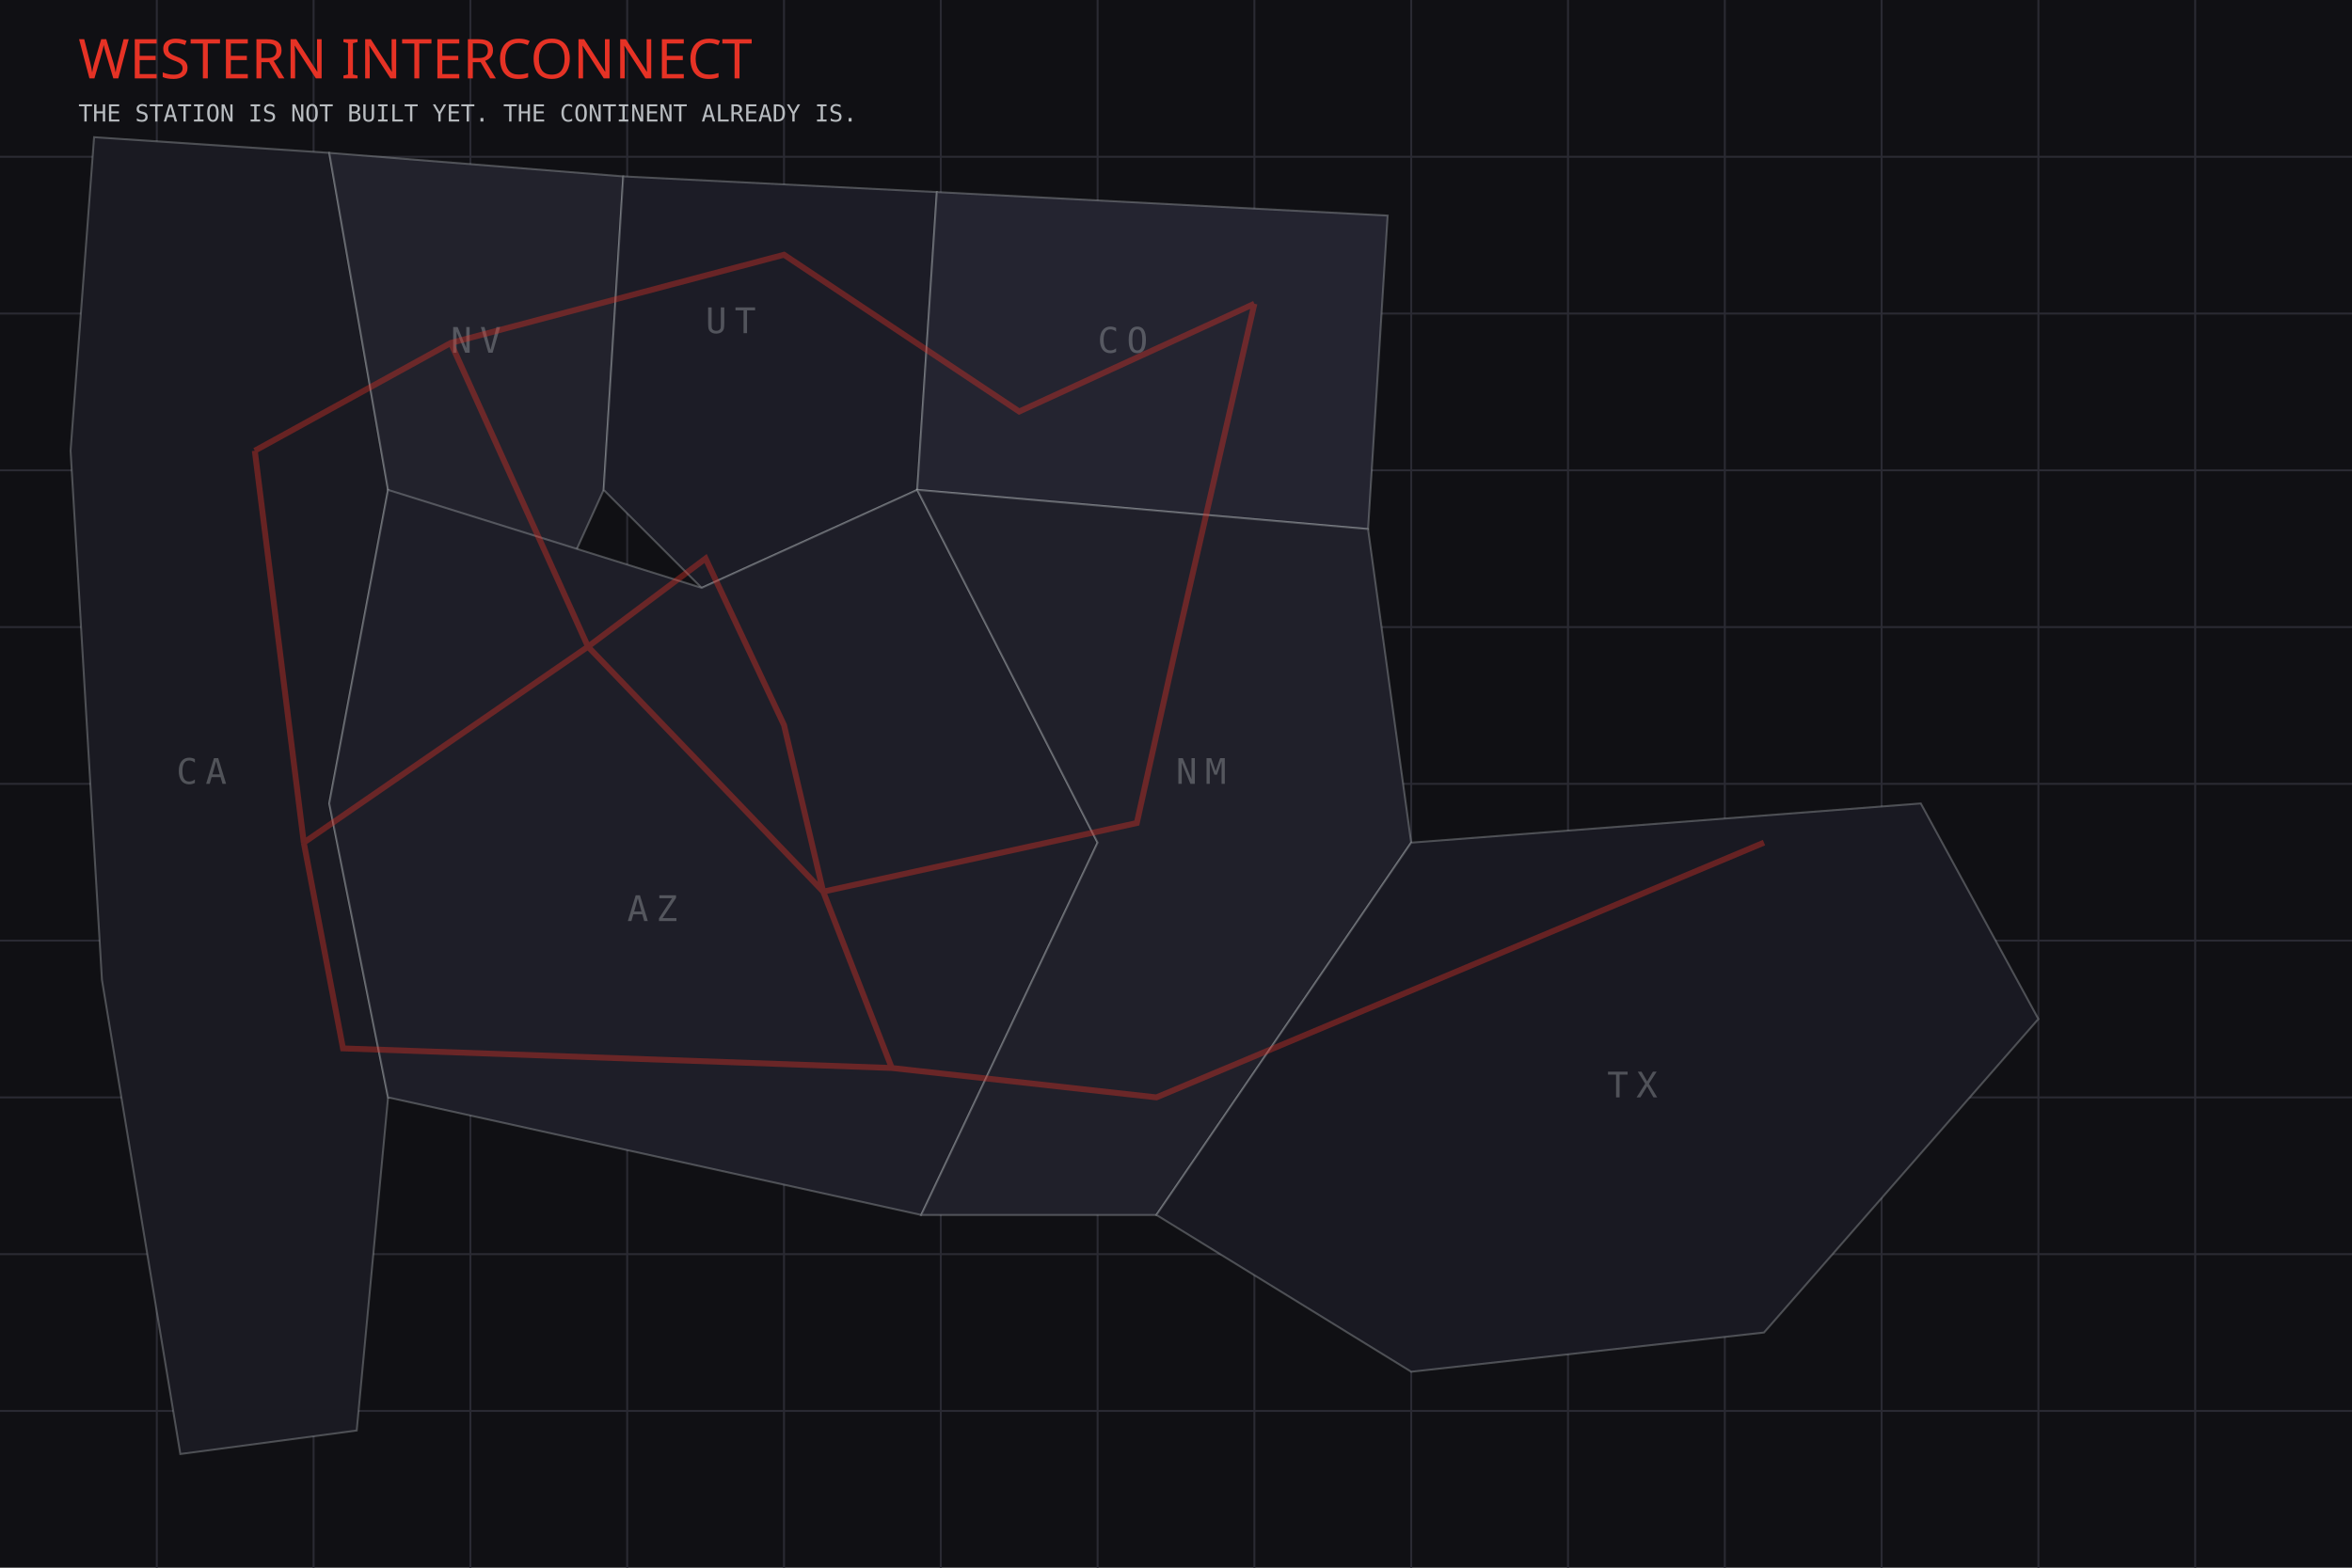
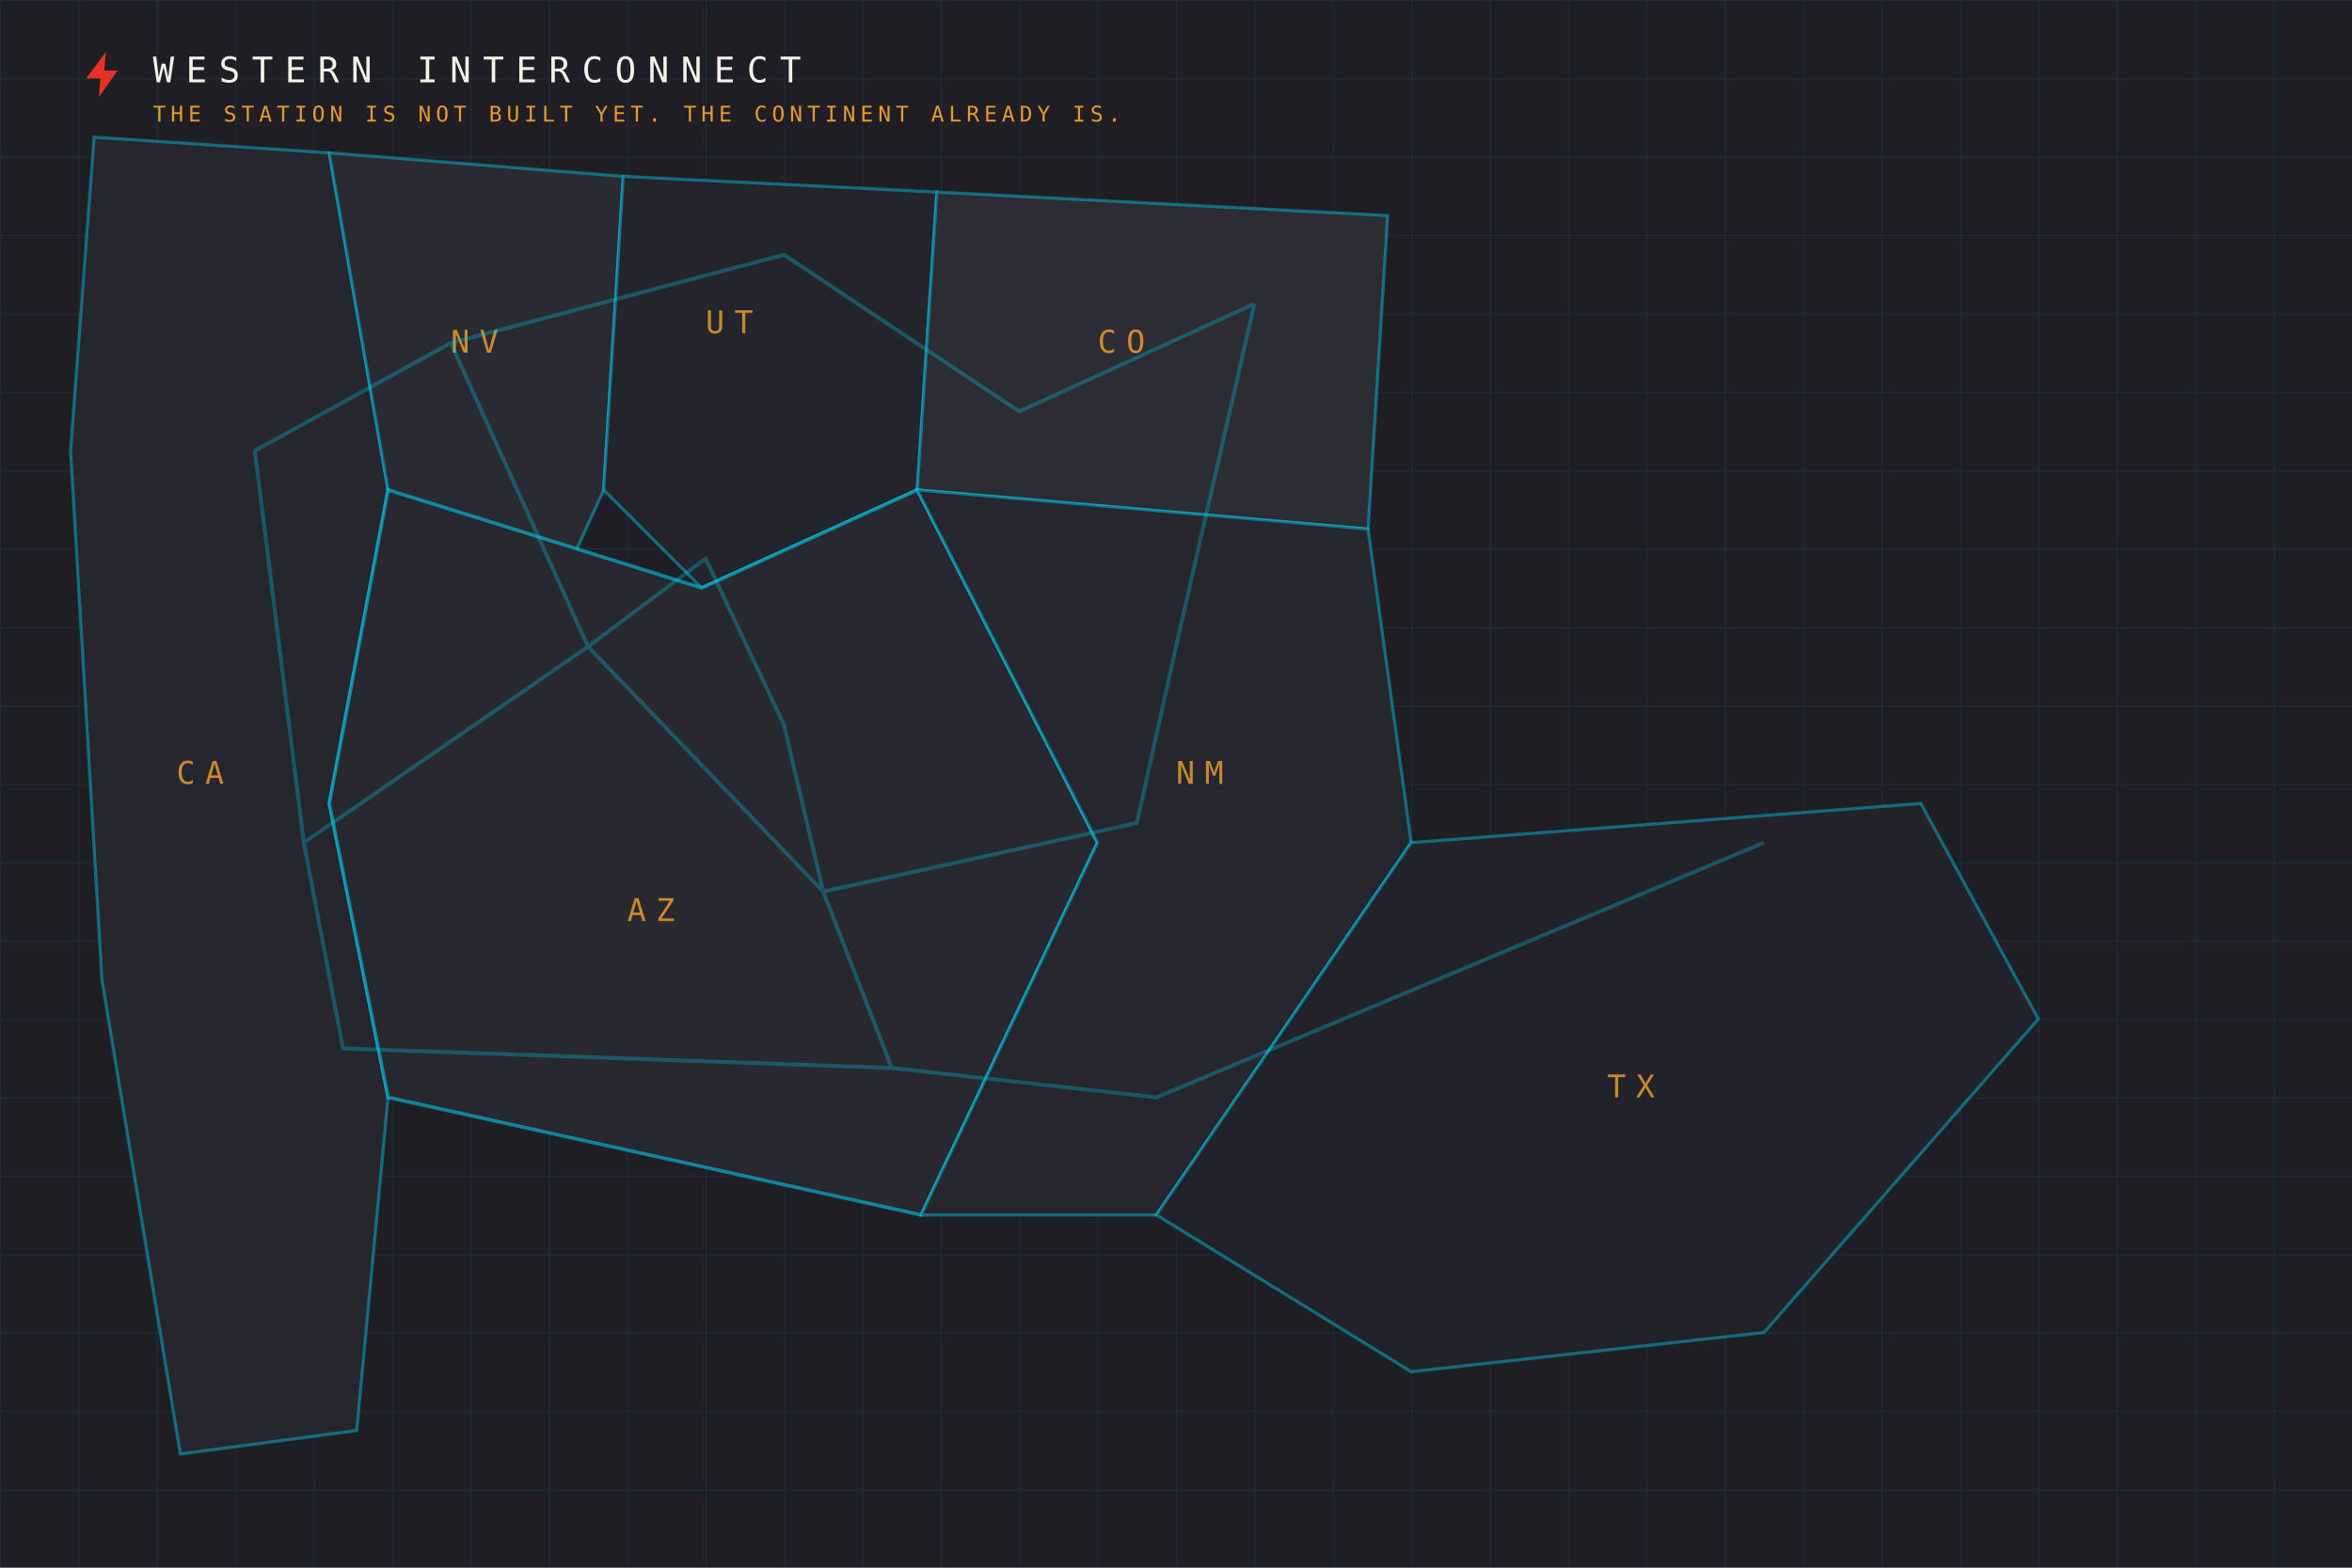
<svg xmlns="http://www.w3.org/2000/svg" viewBox="0 0 1200 800">
-   <rect width="1200" height="800" fill="#101014" />
-   <g fill="none" stroke="#2a2a33" stroke-width="1">
-     <path d="M0 80 H1200 M0 160 H1200 M0 240 H1200 M0 320 H1200 M0 400 H1200 M0 480 H1200 M0 560 H1200 M0 640 H1200 M0 720 H1200" />
-     <path d="M80 0 V800 M160 0 V800 M240 0 V800 M320 0 V800 M400 0 V800 M480 0 V800 M560 0 V800 M640 0 V800 M720 0 V800 M800 0 V800 M880 0 V800 M960 0 V800 M1040 0 V800 M1120 0 V800" />
-   </g>
-   <path d="M48 70 L168 78 L198 250 L168 410 L198 560 L182 730 L92 742 L52 500 L36 230 Z" fill="#1a1a22" stroke="#B8BCC0" stroke-opacity="0.35" />
-   <path d="M168 78 L318 90 L308 250 L258 360 L198 250 Z" fill="#22222c" stroke="#B8BCC0" stroke-opacity="0.35" />
-   <path d="M318 90 L478 98 L468 250 L358 300 L308 250 Z" fill="#1c1c26" stroke="#B8BCC0" stroke-opacity="0.35" />
-   <path d="M478 98 L708 110 L698 270 L468 250 Z" fill="#242430" stroke="#B8BCC0" stroke-opacity="0.35" />
-   <path d="M198 250 L358 300 L468 250 L560 430 L470 620 L198 560 L168 410 Z" fill="#1e1e28" stroke="#B8BCC0" stroke-opacity="0.35" />
-   <path d="M468 250 L698 270 L720 430 L590 620 L470 620 L560 430 Z" fill="#20202a" stroke="#B8BCC0" stroke-opacity="0.35" />
-   <path d="M590 620 L720 430 L980 410 L1040 520 L900 680 L720 700 Z" fill="#191922" stroke="#B8BCC0" stroke-opacity="0.35" />
-   <g fill="#B8BCC0" fill-opacity="0.35" font-family="Share Tech Mono, monospace" font-size="18" letter-spacing="4">
+   <defs>
+     <pattern id="site-grid" width="40" height="40" patternUnits="userSpaceOnUse">
+       <path d="M40 0 H0 V40" fill="none" stroke="#00D4F5" stroke-opacity="0.08" stroke-width="1" />
+     </pattern>
+   </defs>
+   <rect width="1200" height="800" fill="#1E1E24" />
+   <rect width="1200" height="800" fill="url(#site-grid)" />
+   <path d="M48 70 L168 78 L198 250 L168 410 L198 560 L182 730 L92 742 L52 500 L36 230 Z" fill="#26262e" stroke="#00D4F5" stroke-opacity="0.42" stroke-width="1.6" />
+   <path d="M168 78 L318 90 L308 250 L258 360 L198 250 Z" fill="#2a2a33" stroke="#00D4F5" stroke-opacity="0.42" stroke-width="1.6" />
+   <path d="M318 90 L478 98 L468 250 L358 300 L308 250 Z" fill="#24242c" stroke="#00D4F5" stroke-opacity="0.42" stroke-width="1.6" />
+   <path d="M478 98 L708 110 L698 270 L468 250 Z" fill="#2c2c34" stroke="#00D4F5" stroke-opacity="0.42" stroke-width="1.6" />
+   <path d="M198 250 L358 300 L468 250 L560 430 L470 620 L198 560 L168 410 Z" fill="#282830" stroke="#00D4F5" stroke-opacity="0.55" stroke-width="1.8" />
+   <path d="M468 250 L698 270 L720 430 L590 620 L470 620 L560 430 Z" fill="#26262e" stroke="#00D4F5" stroke-opacity="0.42" stroke-width="1.6" />
+   <path d="M590 620 L720 430 L980 410 L1040 520 L900 680 L720 700 Z" fill="#22222a" stroke="#00D4F5" stroke-opacity="0.42" stroke-width="1.6" />
+   <g fill="#E89A2E" fill-opacity="0.85" font-family="Share Tech Mono, monospace" font-size="16" letter-spacing="5">
    <text x="90" y="400">CA</text>
    <text x="230" y="180">NV</text>
    <text x="360" y="170">UT</text>
    <text x="560" y="180">CO</text>
    <text x="320" y="470">AZ</text>
    <text x="600" y="400">NM</text>
    <text x="820" y="560">TX</text>
  </g>
-   <path d="M130 230 L230 175 L400 130 L520 210 L640 155 M155 430 L300 330 L360 285 L400 370 L420 455 L455 545 L590 560 L900 430 M155 430 L175 535 L455 545 M420 455 L580 420 L600 330 L640 155 M420 455 L300 330 L230 175 M130 230 L155 430" fill="none" stroke="#E63225" stroke-opacity="0.38" stroke-width="3" />
-   <text x="40" y="40" fill="#E63225" font-family="Anton, sans-serif" font-size="28">WESTERN INTERCONNECT</text>
-   <text x="40" y="62" fill="#B8BCC0" font-family="Share Tech Mono, monospace" font-size="12">THE STATION IS NOT BUILT YET. THE CONTINENT ALREADY IS.</text>
+   <path d="M130 230 L230 175 L400 130 L520 210 L640 155 M155 430 L300 330 L360 285 L400 370 L420 455 L455 545 L590 560 L900 430 M155 430 L175 535 L455 545 M420 455 L580 420 L600 330 L640 155 M420 455 L300 330 L230 175 M130 230 L155 430" fill="none" stroke="#00D4F5" stroke-opacity="0.28" stroke-width="2" />
+   <g transform="translate(36,22)">
+     <path d="M18 4.5 L17.2 14 H24 L14.5 27.5 L15.2 18 H8 Z" fill="#E63225" />
+   </g>
+   <text x="78" y="42" fill="#F5F0E8" font-family="Share Tech Mono, monospace" font-size="18" letter-spacing="6">WESTERN INTERCONNECT</text>
+   <text x="78" y="62" fill="#E89A2E" font-family="Share Tech Mono, monospace" font-size="11" letter-spacing="2.4">THE STATION IS NOT BUILT YET. THE CONTINENT ALREADY IS.</text>
</svg>
